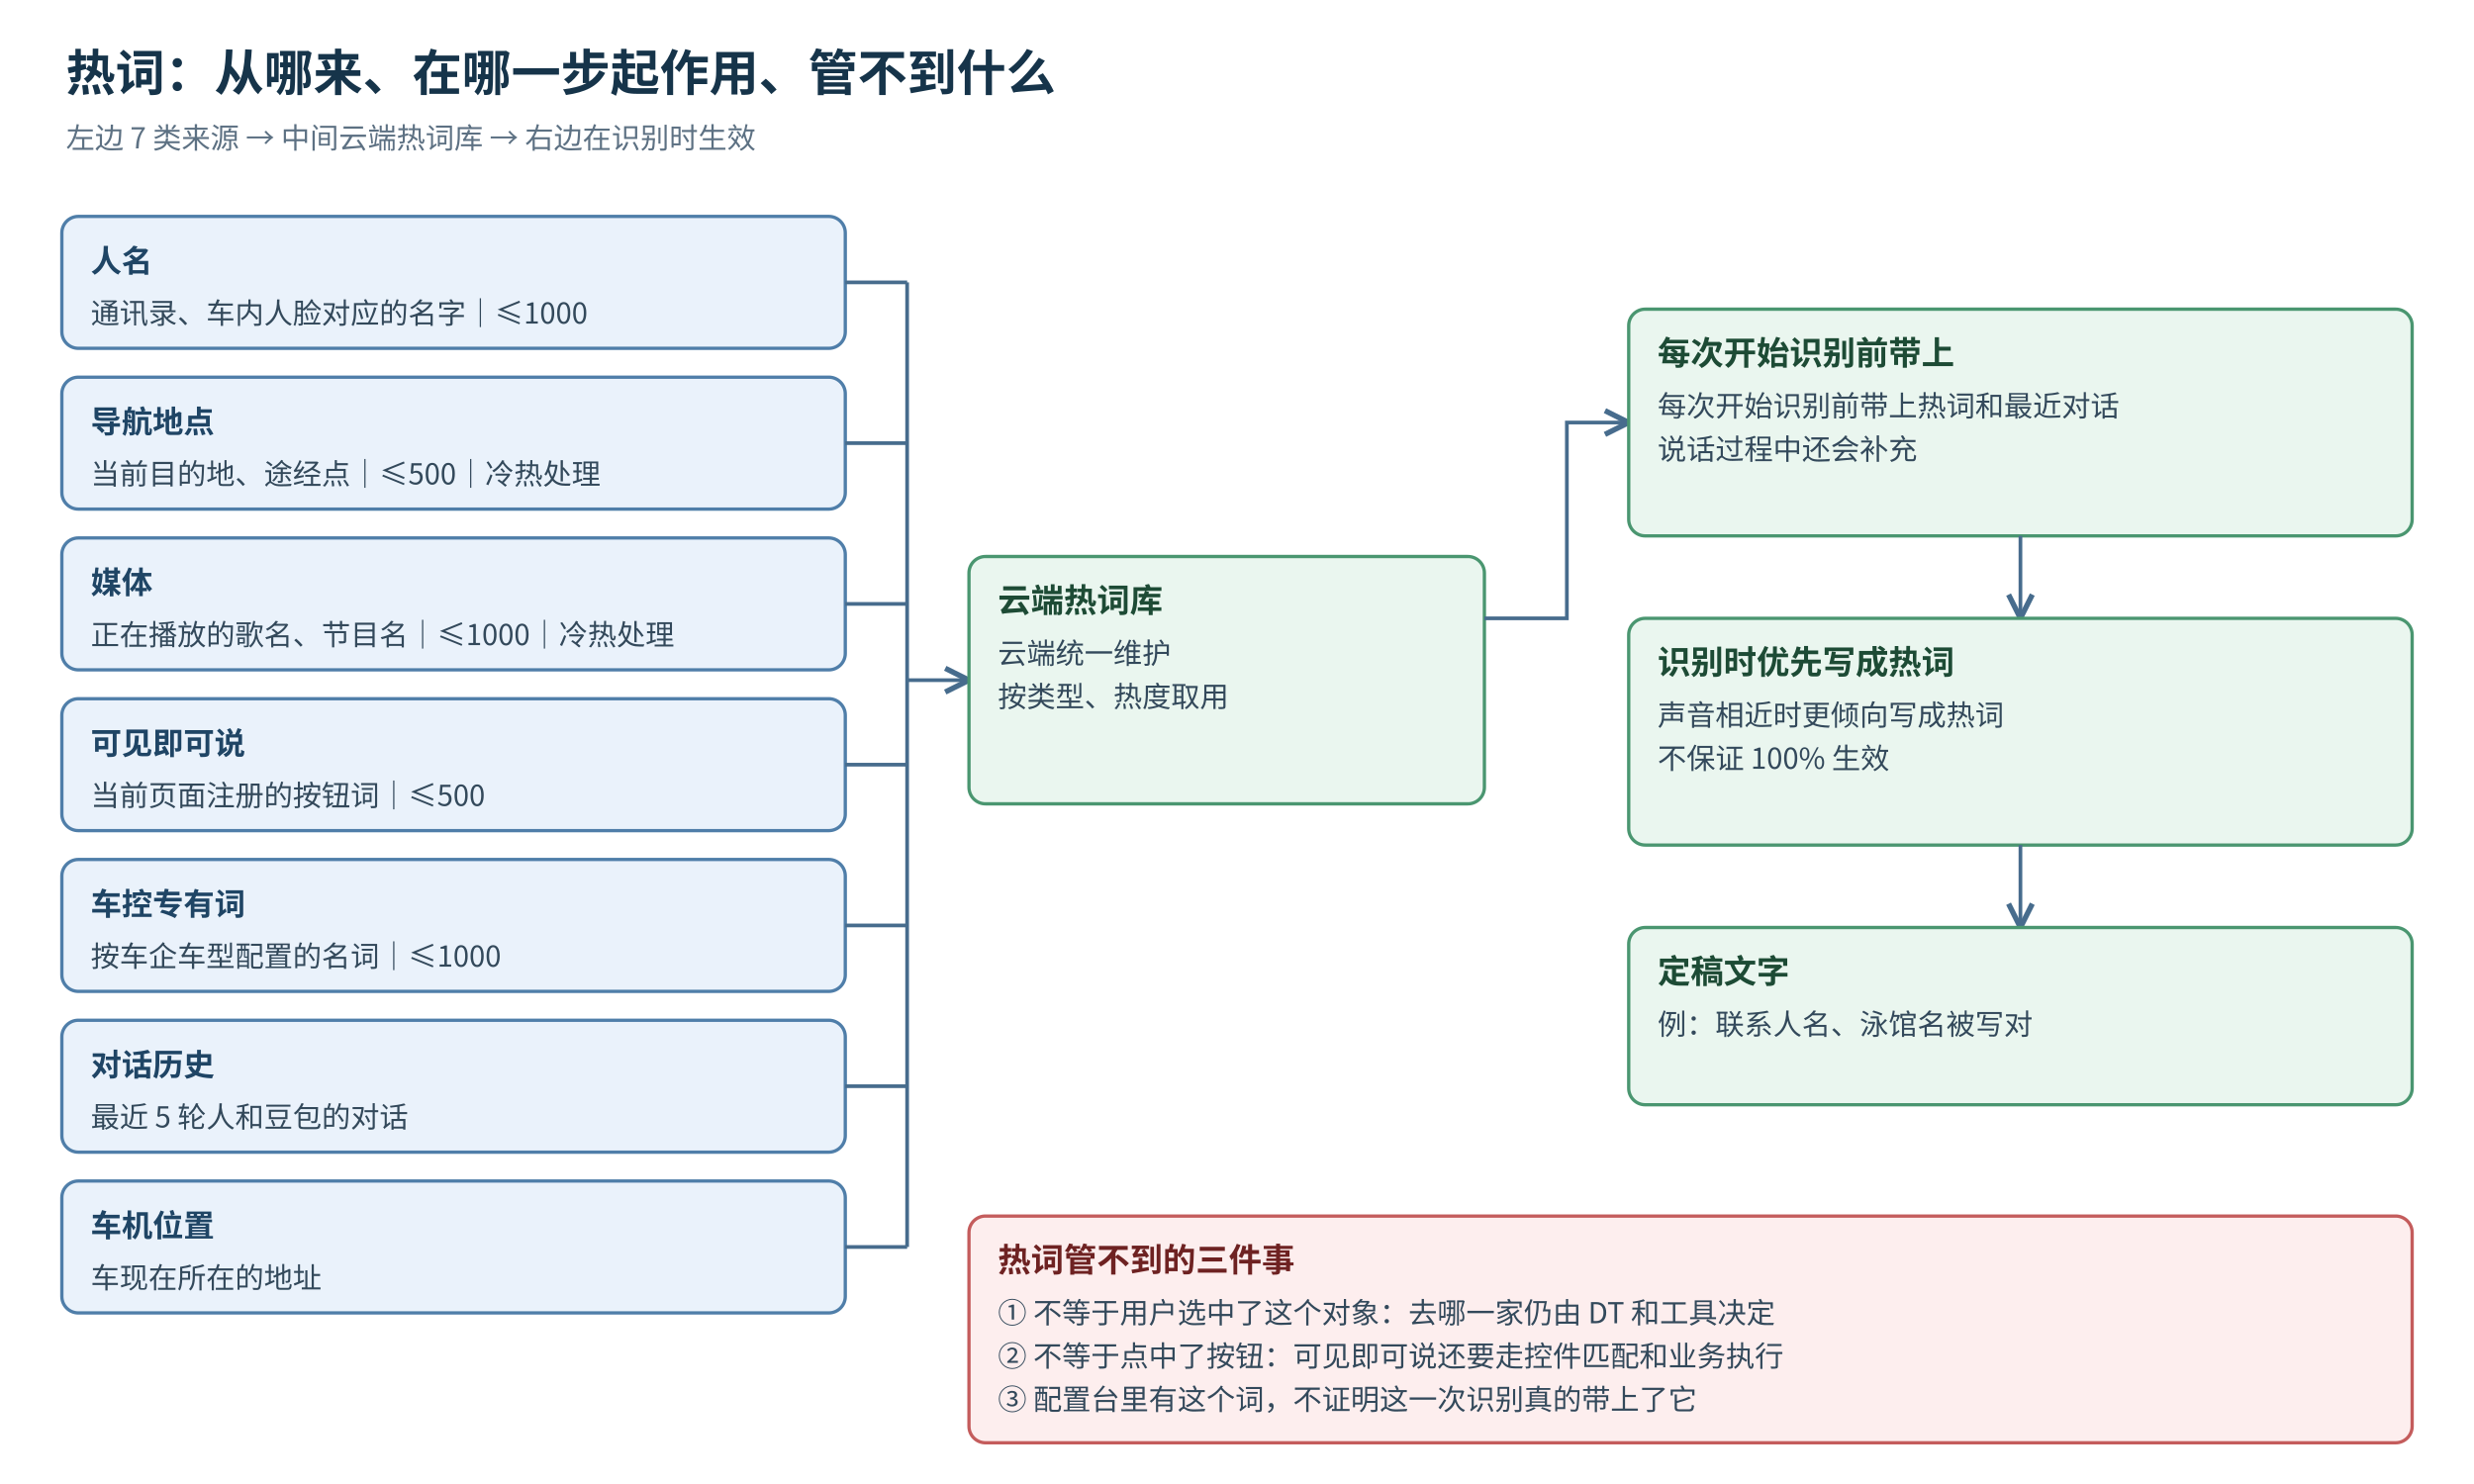
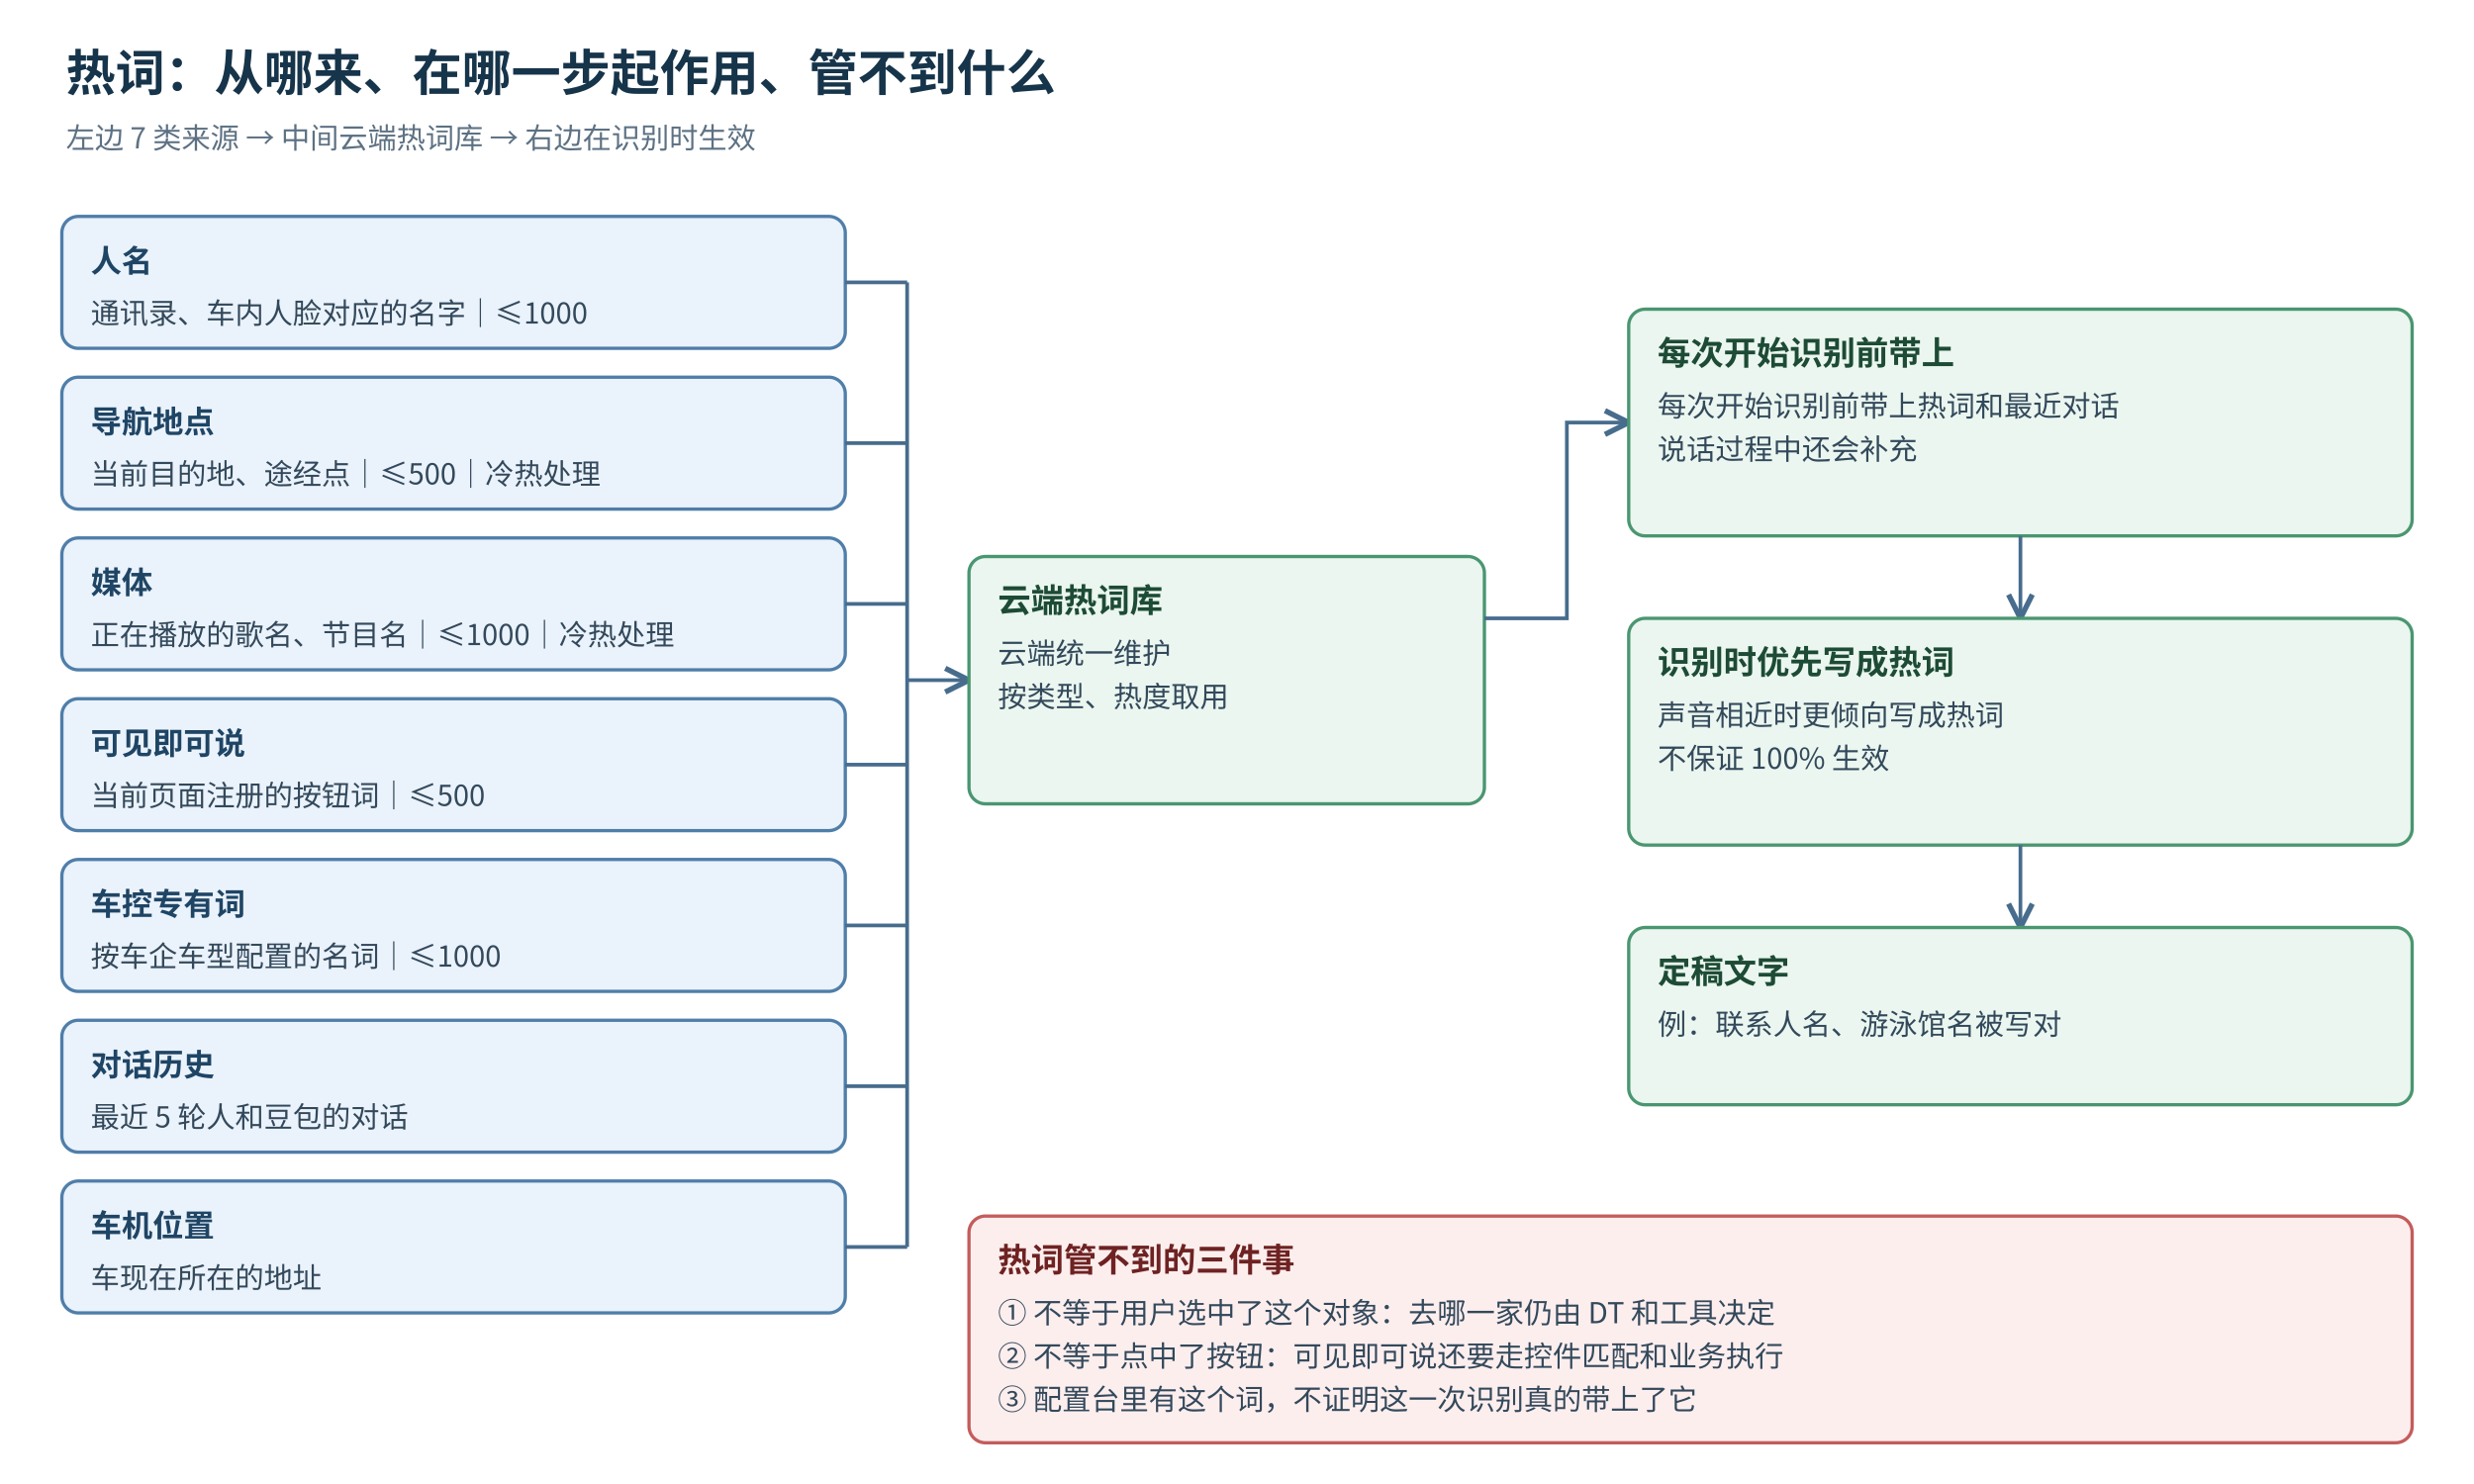
<svg xmlns="http://www.w3.org/2000/svg" width="1200" height="720" viewBox="0 0 1200 720" role="img" aria-label="热词：从哪来、在哪一步起作用、管不到什么">
  <defs>
    <marker id="arr" viewBox="0 0 10 10" refX="9" refY="5" markerWidth="8" markerHeight="8" orient="auto-start-reverse">
      <path d="M1 1L9 5L1 9" fill="none" stroke="#476c8d" stroke-width="1.8" />
    </marker>
  </defs>
  <g font-family="PingFang SC,Microsoft YaHei,Noto Sans CJK SC,Arial,sans-serif">
    <rect width="1200" height="720" fill="#ffffff" />
    <text x="32" y="44" font-size="24" fill="#16344a" font-weight="650" text-anchor="start">热词：从哪来、在哪一步起作用、管不到什么</text>
    <text x="32" y="72" font-size="14" fill="#5d7183" font-weight="400" text-anchor="start">左边 7 类来源 → 中间云端热词库 → 右边在识别时生效</text>
    <rect x="30" y="105" width="380" height="64" rx="8" fill="#eaf2fb" stroke="#4f7ea9" stroke-width="1.6" />
    <text x="44" y="132" font-size="15" fill="#1f4565" font-weight="650" text-anchor="start">人名</text>
    <text x="44" y="157" font-size="14" fill="#33495b" font-weight="400" text-anchor="start">通讯录、车内人脸对应的名字｜≤1000</text>
    <line x1="410" y1="137" x2="440" y2="137" stroke="#476c8d" stroke-width="1.8" />
    <rect x="30" y="183" width="380" height="64" rx="8" fill="#eaf2fb" stroke="#4f7ea9" stroke-width="1.6" />
    <text x="44" y="210" font-size="15" fill="#1f4565" font-weight="650" text-anchor="start">导航地点</text>
    <text x="44" y="235" font-size="14" fill="#33495b" font-weight="400" text-anchor="start">当前目的地、途经点｜≤500｜冷热处理</text>
    <line x1="410" y1="215" x2="440" y2="215" stroke="#476c8d" stroke-width="1.8" />
    <rect x="30" y="261" width="380" height="64" rx="8" fill="#eaf2fb" stroke="#4f7ea9" stroke-width="1.6" />
    <text x="44" y="288" font-size="15" fill="#1f4565" font-weight="650" text-anchor="start">媒体</text>
    <text x="44" y="313" font-size="14" fill="#33495b" font-weight="400" text-anchor="start">正在播放的歌名、节目名｜≤1000｜冷热处理</text>
    <line x1="410" y1="293" x2="440" y2="293" stroke="#476c8d" stroke-width="1.8" />
    <rect x="30" y="339" width="380" height="64" rx="8" fill="#eaf2fb" stroke="#4f7ea9" stroke-width="1.6" />
    <text x="44" y="366" font-size="15" fill="#1f4565" font-weight="650" text-anchor="start">可见即可说</text>
    <text x="44" y="391" font-size="14" fill="#33495b" font-weight="400" text-anchor="start">当前页面注册的按钮词｜≤500</text>
    <line x1="410" y1="371" x2="440" y2="371" stroke="#476c8d" stroke-width="1.8" />
    <rect x="30" y="417" width="380" height="64" rx="8" fill="#eaf2fb" stroke="#4f7ea9" stroke-width="1.6" />
    <text x="44" y="444" font-size="15" fill="#1f4565" font-weight="650" text-anchor="start">车控专有词</text>
    <text x="44" y="469" font-size="14" fill="#33495b" font-weight="400" text-anchor="start">按车企车型配置的名词｜≤1000</text>
    <line x1="410" y1="449" x2="440" y2="449" stroke="#476c8d" stroke-width="1.8" />
    <rect x="30" y="495" width="380" height="64" rx="8" fill="#eaf2fb" stroke="#4f7ea9" stroke-width="1.6" />
    <text x="44" y="522" font-size="15" fill="#1f4565" font-weight="650" text-anchor="start">对话历史</text>
    <text x="44" y="547" font-size="14" fill="#33495b" font-weight="400" text-anchor="start">最近 5 轮人和豆包的对话</text>
    <line x1="410" y1="527" x2="440" y2="527" stroke="#476c8d" stroke-width="1.8" />
    <rect x="30" y="573" width="380" height="64" rx="8" fill="#eaf2fb" stroke="#4f7ea9" stroke-width="1.6" />
    <text x="44" y="600" font-size="15" fill="#1f4565" font-weight="650" text-anchor="start">车机位置</text>
    <text x="44" y="625" font-size="14" fill="#33495b" font-weight="400" text-anchor="start">车现在所在的地址</text>
    <line x1="410" y1="605" x2="440" y2="605" stroke="#476c8d" stroke-width="1.8" />
    <line x1="440" y1="137" x2="440" y2="605" stroke="#476c8d" stroke-width="1.8" />
    <path d="M440,330 L470,330" fill="none" stroke="#476c8d" stroke-width="1.8" marker-end="url(#arr)" />
    <rect x="470" y="270" width="250" height="120" rx="8" fill="#eaf6ef" stroke="#4a9670" stroke-width="1.6" />
    <text x="484" y="297" font-size="16" fill="#1d4b35" font-weight="650" text-anchor="start">云端热词库</text>
    <text x="484" y="322" font-size="14" fill="#33495b" font-weight="400" text-anchor="start">云端统一维护</text>
    <text x="484" y="343" font-size="14" fill="#33495b" font-weight="400" text-anchor="start">按类型、热度取用</text>
    <path d="M720,300 L760,300 L760,205 L790,205" fill="none" stroke="#476c8d" stroke-width="1.8" marker-end="url(#arr)" />
    <rect x="790" y="150" width="380" height="110" rx="8" fill="#eaf6ef" stroke="#4a9670" stroke-width="1.6" />
    <text x="804" y="177" font-size="16" fill="#1d4b35" font-weight="650" text-anchor="start">每次开始识别前带上</text>
    <text x="804" y="202" font-size="14" fill="#33495b" font-weight="400" text-anchor="start">每次开始识别前带上热词和最近对话</text>
    <text x="804" y="223" font-size="14" fill="#33495b" font-weight="400" text-anchor="start">说话过程中还会补充</text>
    <path d="M980,260 L980,300" fill="none" stroke="#476c8d" stroke-width="1.8" marker-end="url(#arr)" />
    <rect x="790" y="300" width="380" height="110" rx="8" fill="#eaf6ef" stroke="#4a9670" stroke-width="1.6" />
    <text x="804" y="327" font-size="16" fill="#1d4b35" font-weight="650" text-anchor="start">识别时优先写成热词</text>
    <text x="804" y="352" font-size="14" fill="#33495b" font-weight="400" text-anchor="start">声音相近时更倾向写成热词</text>
    <text x="804" y="373" font-size="14" fill="#33495b" font-weight="400" text-anchor="start">不保证 100% 生效</text>
    <path d="M980,410 L980,450" fill="none" stroke="#476c8d" stroke-width="1.8" marker-end="url(#arr)" />
    <rect x="790" y="450" width="380" height="86" rx="8" fill="#eaf6ef" stroke="#4a9670" stroke-width="1.6" />
    <text x="804" y="477" font-size="16" fill="#1d4b35" font-weight="650" text-anchor="start">定稿文字</text>
-     <text x="804" y="502" font-size="14" fill="#33495b" font-weight="400" text-anchor="start">例：联系人名、泳馆名被写对</text>
+     <text x="804" y="502" font-size="14" fill="#33495b" font-weight="400" text-anchor="start">例：联系人名、游泳馆名被写对</text>
    <rect x="470" y="590" width="700" height="110" rx="8" fill="#fdeeee" stroke="#c45c5c" stroke-width="1.6" />
    <text x="484" y="617" font-size="16" fill="#6e2222" font-weight="650" text-anchor="start">热词管不到的三件事</text>
    <text x="484" y="642" font-size="14" fill="#33495b" font-weight="400" text-anchor="start">① 不等于用户选中了这个对象：去哪一家仍由 DT 和工具决定</text>
    <text x="484" y="663" font-size="14" fill="#33495b" font-weight="400" text-anchor="start">② 不等于点中了按钮：可见即可说还要走控件匹配和业务执行</text>
    <text x="484" y="684" font-size="14" fill="#33495b" font-weight="400" text-anchor="start">③ 配置台里有这个词，不证明这一次识别真的带上了它</text>
  </g>
</svg>
